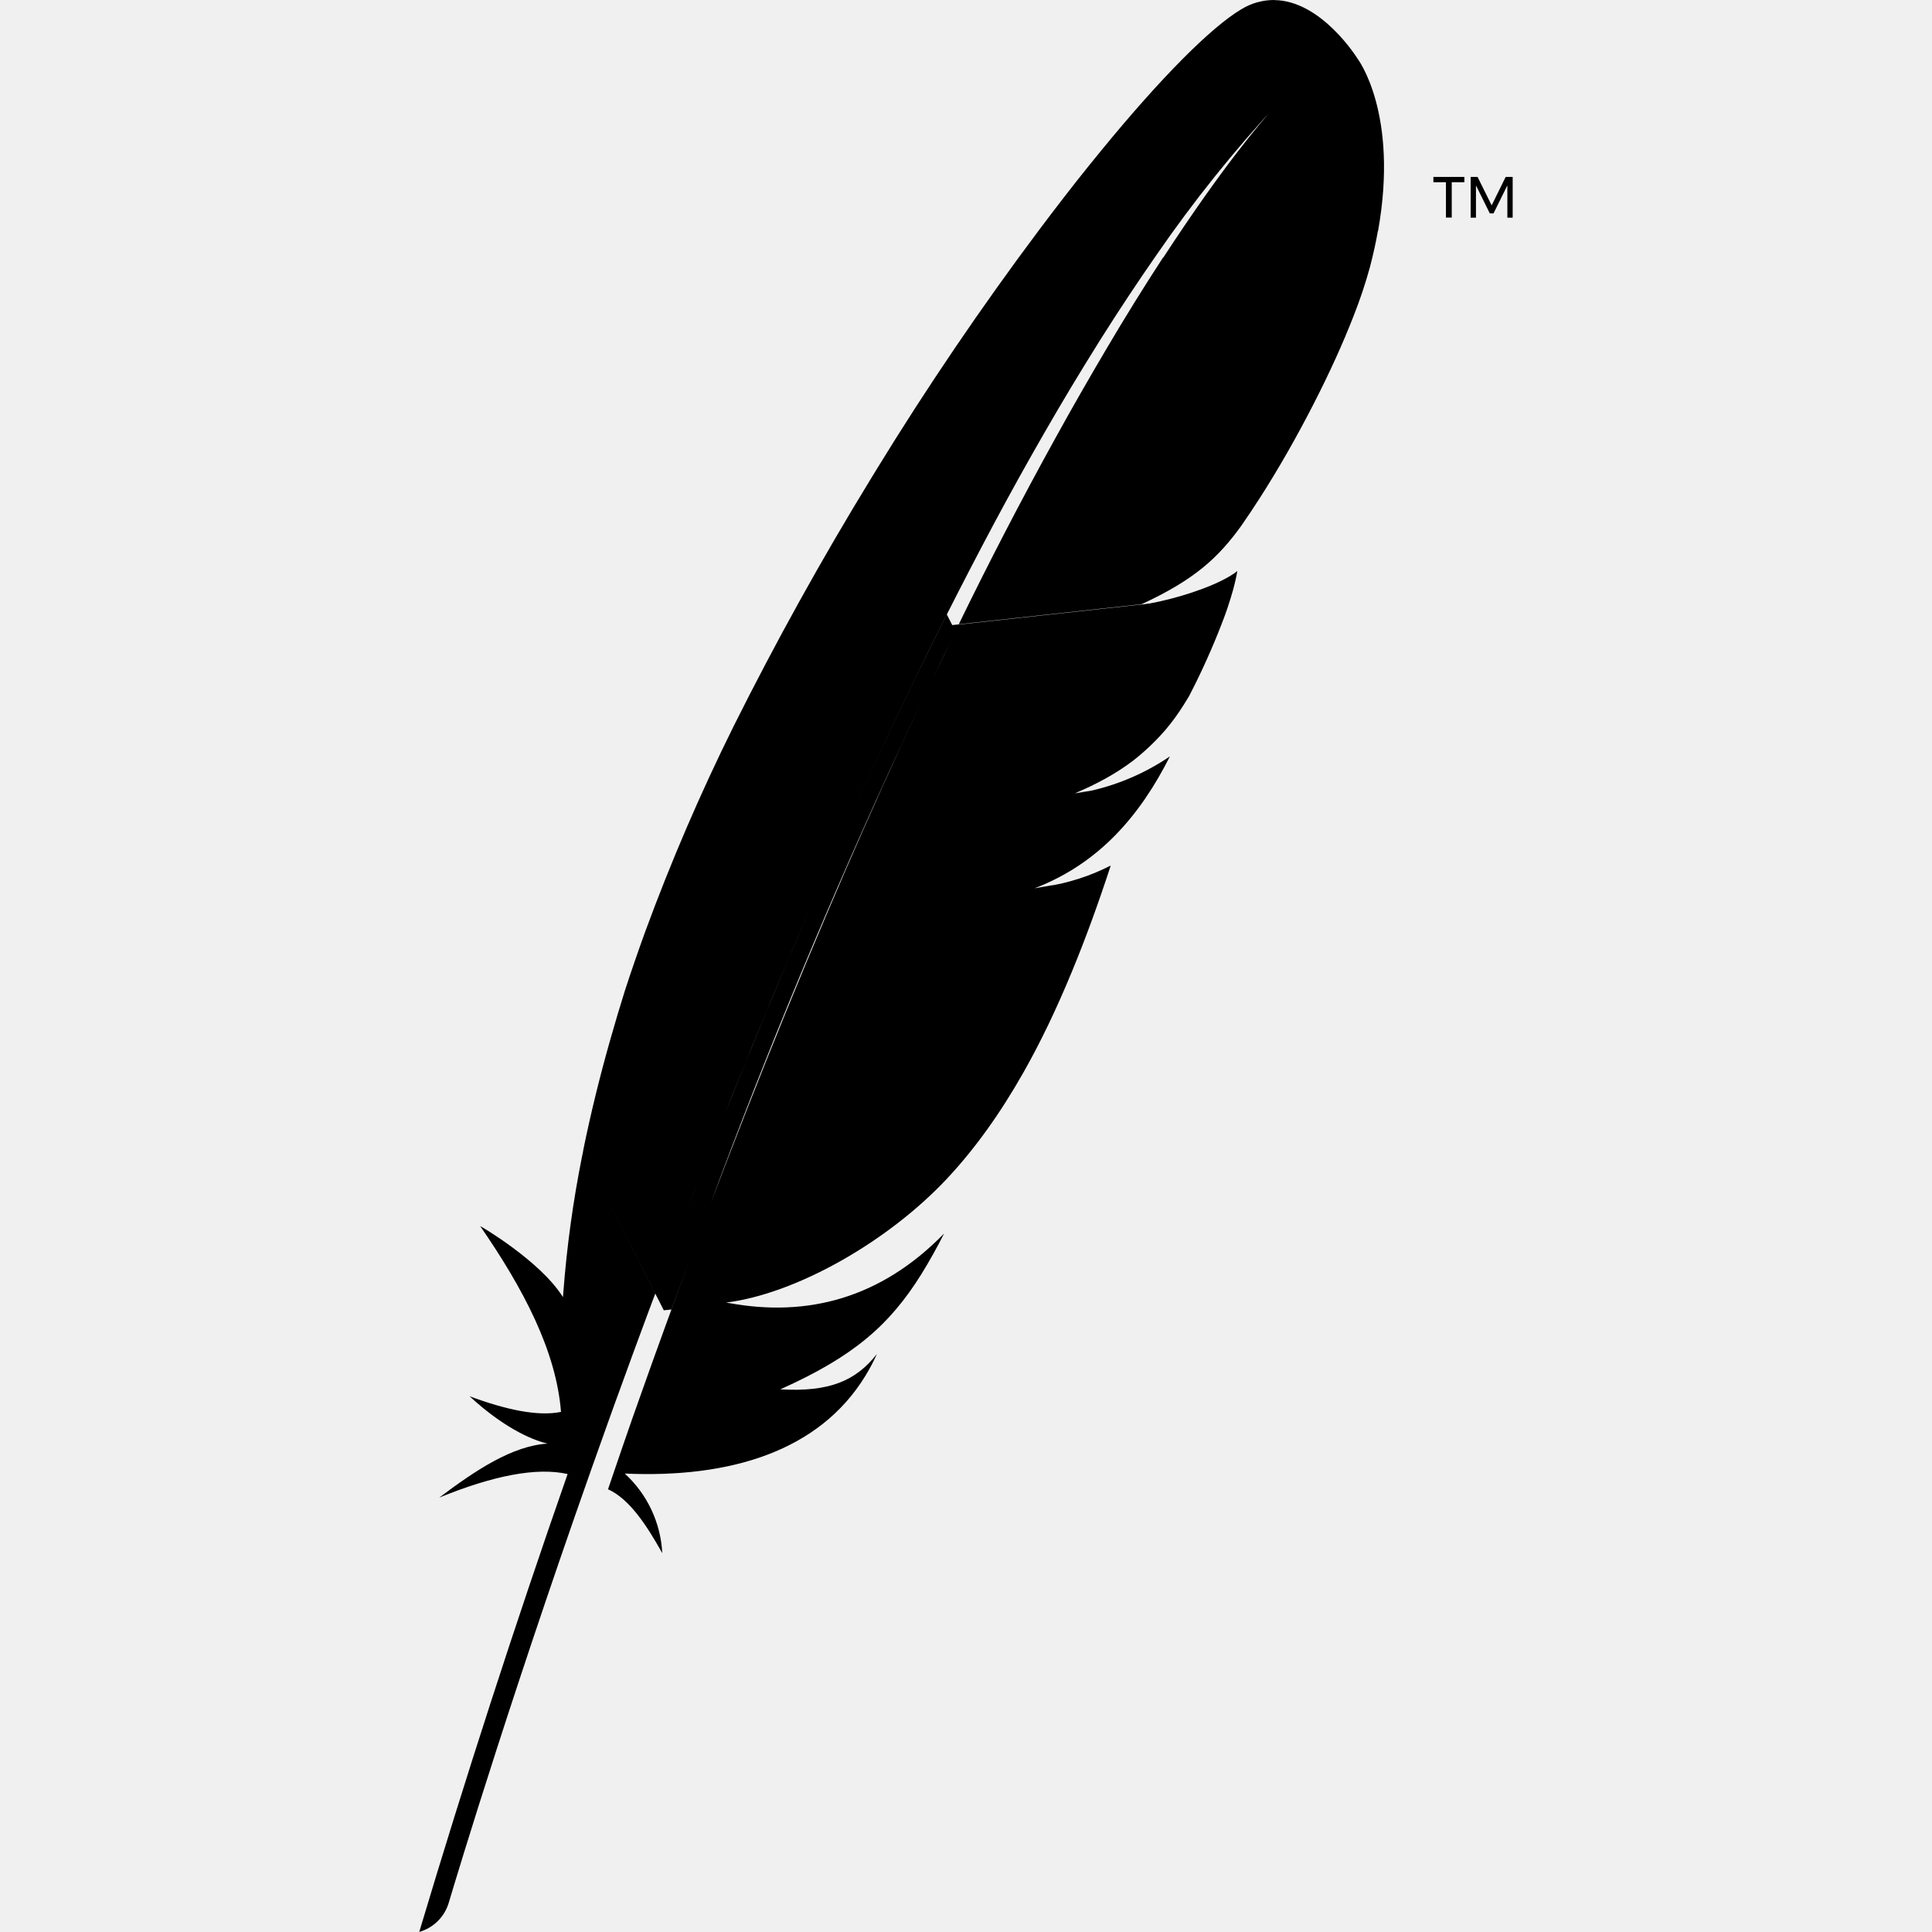
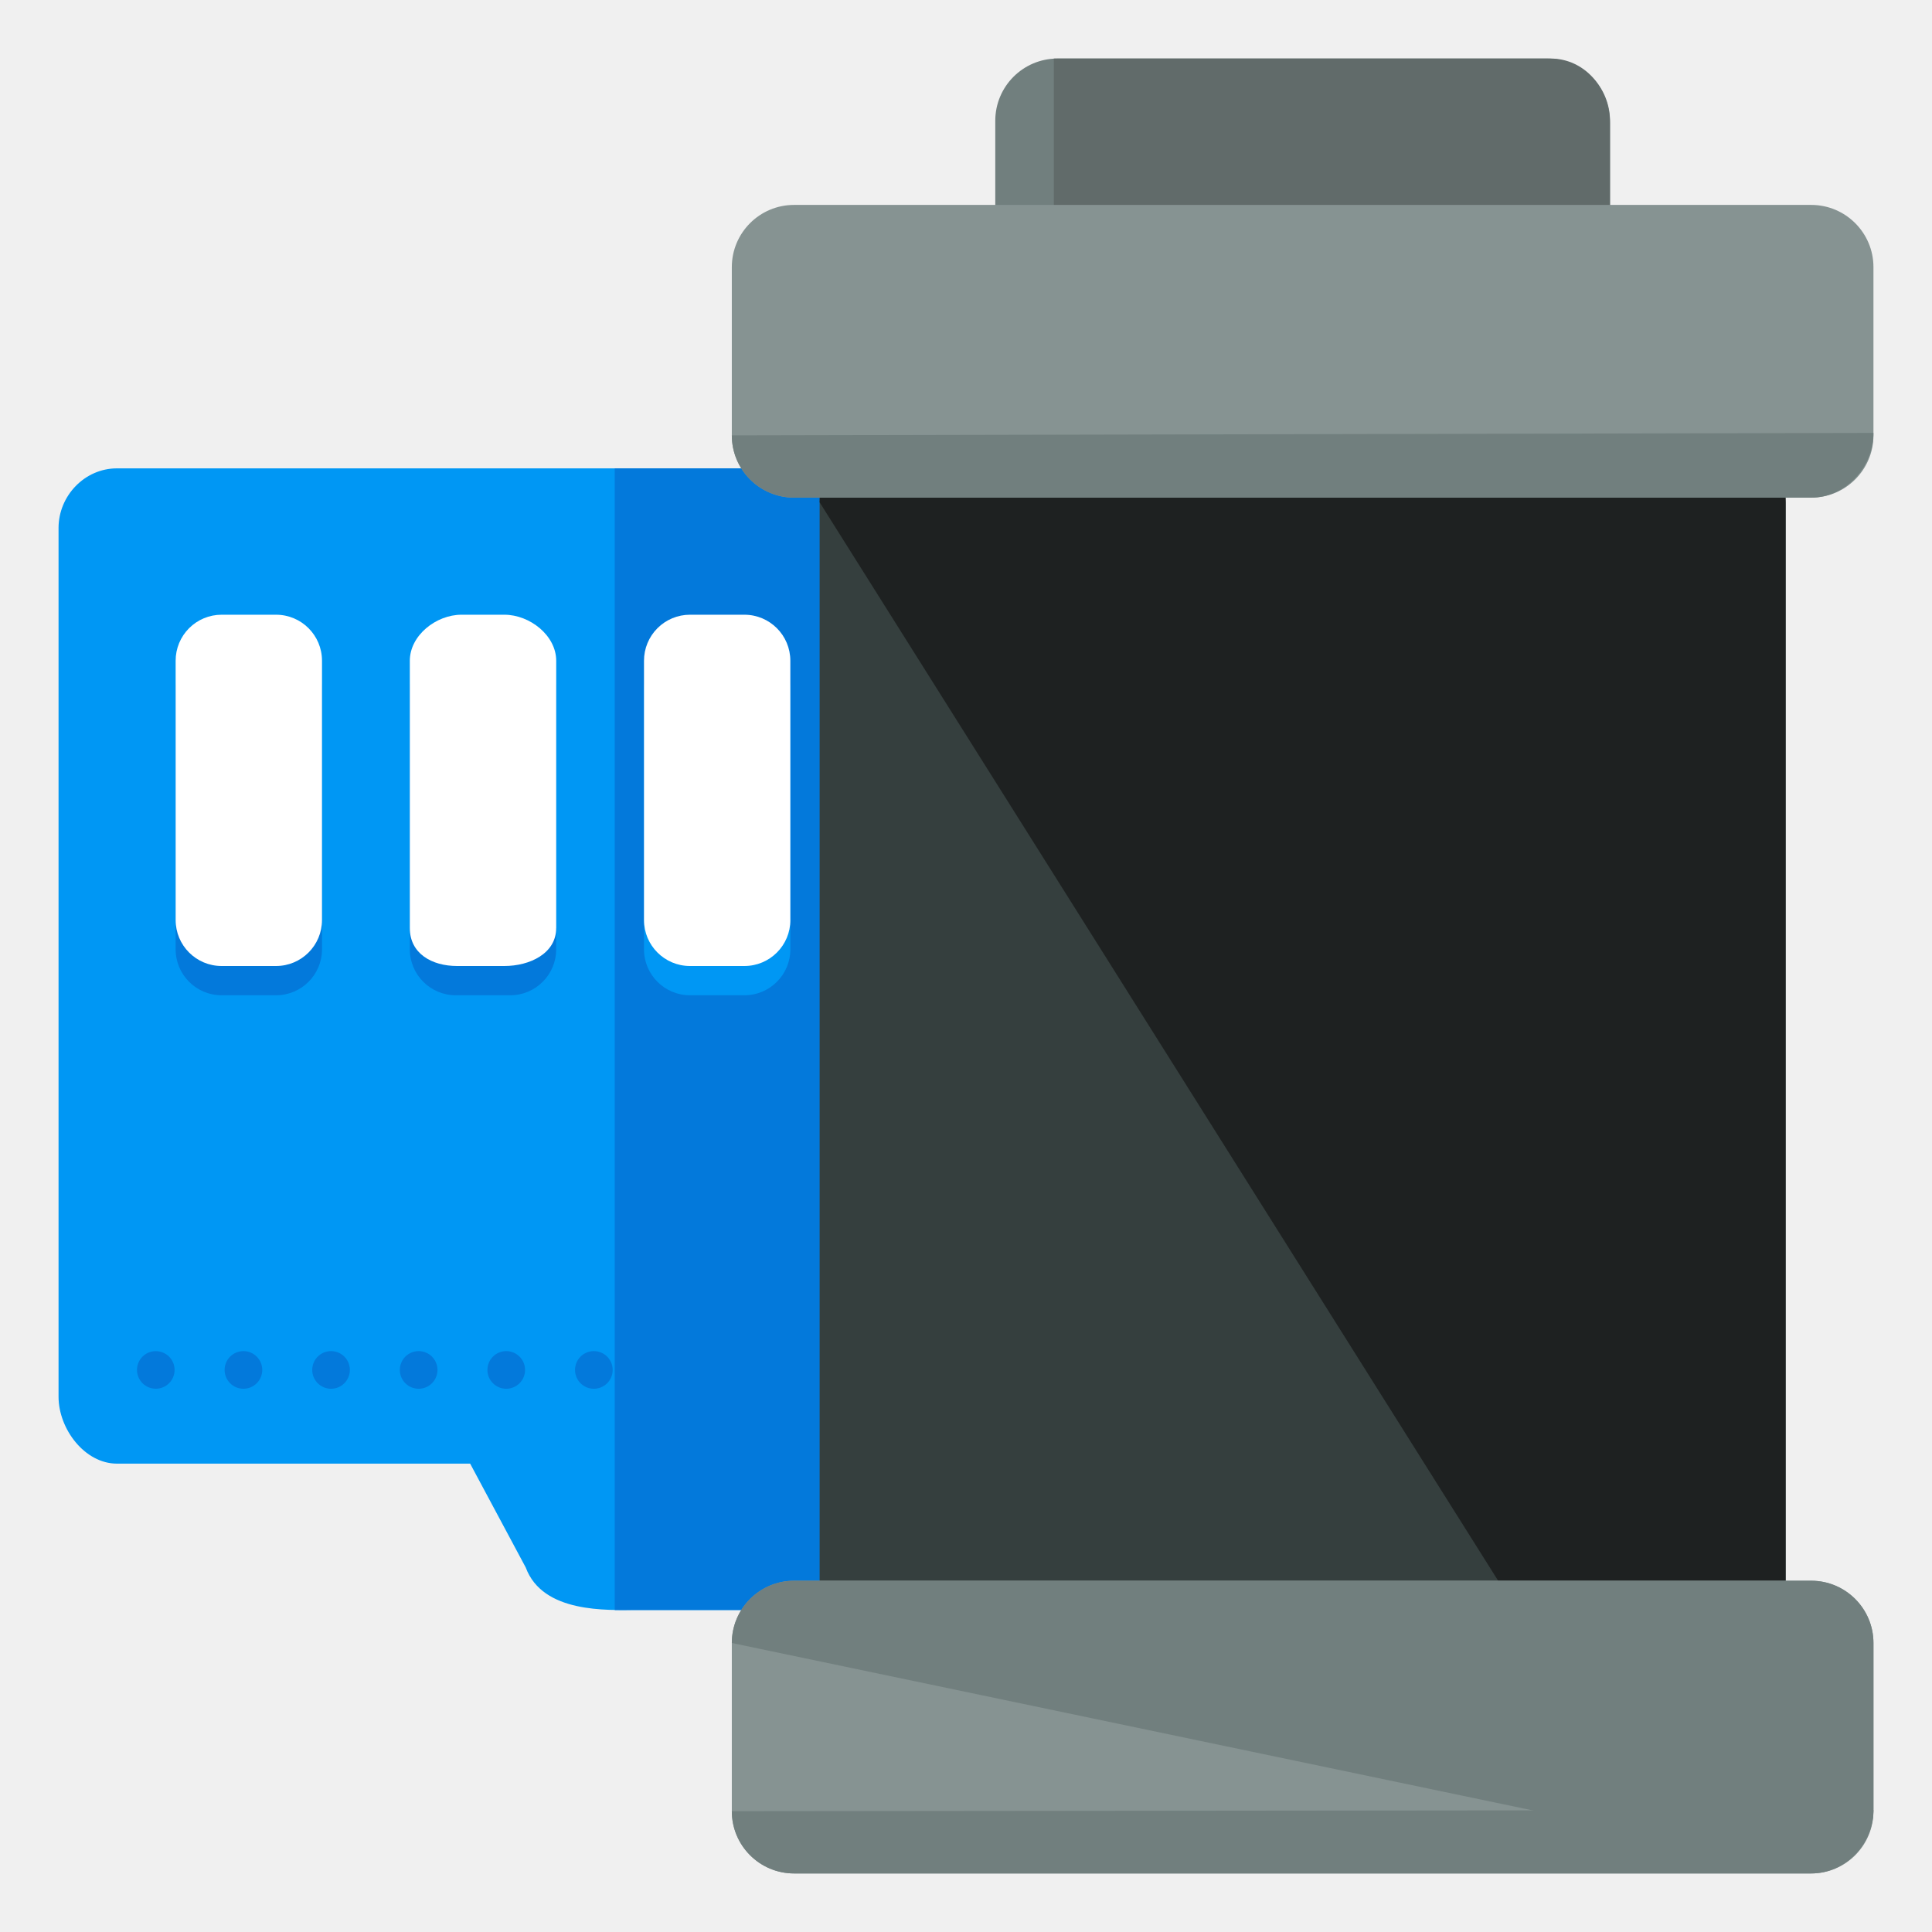
- <svg xmlns="http://www.w3.org/2000/svg" role="img" viewBox="0 0 24 24">
-   <path d="M15.826 0a.776.776 0 0 0-.404.114c-.376.222-1.002.851-1.748 1.763l-.156.192c-.198.246-.403.512-.614.793a38.775 38.775 0 0 0-2.016 2.971l-.022.036-.044.072a40.932 40.932 0 0 0-1.709 3.081 25.602 25.602 0 0 0-1.1 2.557c-.091.251-.174.493-.25.726-.062.199-.122.398-.178.596-.133.467-.248.934-.342 1.398l.001.002-.013.061a14 14 0 0 0-.233 1.692l-.005.059c-.28-.449-1.029-.886-1.028-.882.537.778.944 1.55 1.004 2.308-.287.059-.681-.026-1.136-.194.474.436.83.556.969.588-.436.027-.889.327-1.346.671.668-.273 1.208-.38 1.595-.293a131.873 131.873 0 0 0-1.843 5.688.535.535 0 0 0 .364-.354c.11-.369.837-2.786 1.977-5.964l.098-.273.028-.076c.12-.333.245-.673.374-1.02l.089-.237.002-.005-.604-1.193.604 1.192c.119-.317.24-.638.365-.963l.052-.136.053-.137.041-.104-.041.105-.053.136-.052.136c-.125.325-.246.646-.365.963l.106.208.094-.01.01-.028c.153-.417.304-.824.454-1.22l.005-.014a103.604 103.604 0 0 0-.458 1.234l-.01.028-.067.183c-.118.325-.237.655-.356.993l-.005.015-.051.143c-.08.228-.15.433-.309.899.263.12.474.436.674.794a1.44 1.44 0 0 0-.466-.989c1.296.058 2.413-.269 2.991-1.217.052-.085.099-.173.141-.268-.262.333-.588.474-1.2.439.902-.404 1.354-.791 1.754-1.433a6.71 6.71 0 0 0 .281-.503c-.789.81-1.702 1.04-2.665.865h-.002l-.041-.007c.863-.107 2.01-.752 2.752-1.548.342-.367.652-.8.939-1.306.214-.377.414-.795.605-1.258.167-.404.327-.842.482-1.317a2.65 2.65 0 0 1-.81.261 4.998 4.998 0 0 1-.138.022l.002-.001.003-.001c.045-.007.089-.013.133-.021.045-.008.09-.016.134-.026l-.133.024-.132.023c.802-.31 1.308-.907 1.676-1.637a2.877 2.877 0 0 1-.968.424 3.217 3.217 0 0 1-.171.031l-.043.006.001-.001.009-.001.032-.005a2.887 2.887 0 0 0 .157-.029l.014-.003-.016.003-.194.033c.278-.117.513-.247.717-.401a2.858 2.858 0 0 0 .411-.391c.08-.095.155-.198.225-.31l.064-.104.077-.152a9.024 9.024 0 0 0 .368-.851l.031-.088c.028-.085.052-.161.07-.227.027-.099.044-.178.053-.236a.731.731 0 0 1-.094.064c-.243.145-.66.277-.996.339l-.099.011-.001.001-2.267.249-.012.024-.077.158-.235.488-.044.093.044-.093c.079-.166.157-.329.235-.488l.077-.158c.004-.009.009-.017.012-.026l-.084.009-.067-.132a54.24 54.24 0 0 0-.378.763l-.204.424a72.02 72.02 0 0 0-1.092 2.406 102.271 102.271 0 0 0-1.081 2.603l.086-.216a99.75 99.75 0 0 1 .995-2.387 73.112 73.112 0 0 1 1.092-2.407l.204-.424c.118-.244.237-.485.358-.724l.02-.038c.191-.378.384-.75.579-1.116.208-.39.42-.771.633-1.141a33.1 33.1 0 0 1 .672-1.119l.04-.064c.224-.354.45-.695.677-1.021a16.736 16.736 0 0 1 1.522-1.899l-.058.062c-.16.176-.644.741-1.375 1.863.704-.035 1.785-.179 2.667-.33.262-1.47-.257-2.142-.257-2.142S16.418.007 15.83.001zm-1.648 7.507c.66-.304.956-.579 1.242-.976.076-.11.153-.224.229-.343.233-.363.461-.764.665-1.162.197-.384.371-.765.504-1.109a5.76 5.76 0 0 0 .2-.6c.041-.157.074-.307.099-.449-.883.15-1.964.295-2.668.329a29.873 29.873 0 0 0-.696 1.122c-.204.345-.422.723-.65 1.137a50.238 50.238 0 0 0-1.193 2.299l2.267-.249zm3.628-5.309v.066h.156v.439h.072v-.439h.157v-.066h-.384zm.463 0v.506h.066v-.401l.172.348h.046l.172-.348v.401h.066v-.506h-.087l-.174.353-.175-.353h-.087zm-4.008 5.301l-.102.016.001-.001.1-.016zm-.09.012l-.005.002.005-.002zm-2.74 1.242l-.106.227-.133.287a77.678 77.678 0 0 0-.921 2.085 93.883 93.883 0 0 0-.999 2.446c-.148.378-.298.765-.449 1.163l-.005.014a77.678 77.678 0 0 1 2.374-5.709l.133-.287.106-.226z" />
+ <svg xmlns="http://www.w3.org/2000/svg" width="66" height="66">
+   <path fill="#0097F4" d="M56.855 25H45v-6.963C45 16.936 44.499 16 43.398 16H3.995C2.893 16 2 16.936 2 18.037v29.677C2 48.815 2.893 50 3.995 50h12.066l1.899 3.548C18.54 55.119 20.75 55 21.731 55h35.123c.984 0 2.146-.436 2.146-1.417V27.13c0-.983-1.162-2.13-2.145-2.13z" />
+   <path fill="#0379DB" d="M21 55.002l.732-.002H43V16H21v39.002z" />
+   <path fill="#717F7E" d="M55 9.873A2.126 2.126 0 0 1 52.875 12h-16.75A2.126 2.126 0 0 1 34 9.873V4.127C34 2.952 34.951 2 36.125 2h16.75C54.049 2 55 2.952 55 4.127v5.746z" />
+   <path fill="#616B6A" d="M36 2h16.969C54.144 2 55 3.03 55 4.204v5.981C55 11.36 54.144 12 52.969 12H36" />
+   <path fill="#353F3E" d="M61 55.971C61 58.908 58.827 61 55.893 61h-22.33C30.627 61 28 58.908 28 55.971V17.16c0-2.937 2.627-5.16 5.563-5.16h22.329C58.827 12 61 14.224 61 17.16v38.811z" />
+   <path fill="#1E2121" d="M28 17.16c0-2.937 2.627-5.16 5.563-5.16h22.329C58.827 12 61 14.224 61 17.16v38.811c0 2.938-2.277 5.356-5.211 5.356" />
+   <path fill="#869392" d="M64 14.873A2.127 2.127 0 0 1 61.872 17H27.128A2.127 2.127 0 0 1 25 14.873V9.127C25 7.952 25.953 7 27.128 7h34.744C63.047 7 64 7.952 64 9.127v5.746z" />
+   <path fill="#717F7E" d="M64 14.789C64 15.964 63.047 17 61.872 17H27.128A2.126 2.126 0 0 1 25 14.873" />
+   <path fill="#869392" d="M64 61.873A2.128 2.128 0 0 1 61.872 64H27.128A2.128 2.128 0 0 1 25 61.873v-5.746c0-1.174.953-2.127 2.128-2.127h34.744c1.175 0 2.128.953 2.128 2.127v5.746z" />
+   <path fill="#717F7E" d="M25 56.127c0-1.174.952-2.127 2.128-2.127h34.744c1.175 0 2.128.953 2.128 2.127v5.667c0 1.175-.953 2.04-2.128 2.04" />
+   <path fill="#717F7E" d="M64 61.833C64 63.008 63.047 64 61.872 64H27.128A2.127 2.127 0 0 1 25 61.873" />
+   <path fill="#0379DB" d="M11 32.43A1.57 1.57 0 0 1 9.43 34H7.57A1.57 1.57 0 0 1 6 32.43v-8.86c0-.867.703-1.57 1.57-1.57h1.86c.867 0 1.57.703 1.57 1.57v8.86zM19 32.43A1.57 1.57 0 0 1 17.43 34h-1.86A1.57 1.57 0 0 1 14 32.43v-8.86c0-.867.703-1.57 1.57-1.57h1.859c.867 0 1.57.703 1.57 1.57v8.86z" />
+   <path fill="#FFF" d="M11 31.429A1.57 1.57 0 0 1 9.43 33H7.57A1.57 1.57 0 0 1 6 31.429v-8.857A1.57 1.57 0 0 1 7.57 21h1.86c.867 0 1.57.703 1.57 1.571v8.858z" />
+   <g>
+     <path fill="#FFF" d="M19 31.705c0 .868-.903 1.295-1.77 1.295h-1.615C14.749 33 14 32.573 14 31.705v-9.132c0-.866.898-1.573 1.765-1.573h1.466c.866 0 1.77.707 1.77 1.573v9.132z" />
+   </g>
+   <g>
+     <path fill="#0097F4" d="M27 32.43A1.57 1.57 0 0 1 25.43 34h-1.86A1.57 1.57 0 0 1 22 32.43v-8.86c0-.867.703-1.57 1.57-1.57h1.859c.867 0 1.57.703 1.57 1.57v8.86z" />
+     <path fill="#FFF" d="M27 31.429A1.57 1.57 0 0 1 25.43 33h-1.86A1.57 1.57 0 0 1 22 31.429v-8.857A1.57 1.57 0 0 1 23.57 21h1.859c.867 0 1.57.703 1.57 1.571v8.858z" />
+   </g>
+   <circle cx="5.322" cy="46.799" r=".642" fill="#0379DB" />
+   <circle cx="8.316" cy="46.799" r=".643" fill="#0379DB" />
+   <circle cx="11.309" cy="46.799" r=".643" fill="#0379DB" />
+   <circle cx="14.302" cy="46.799" r=".643" fill="#0379DB" />
+   <circle cx="17.294" cy="46.799" r=".643" fill="#0379DB" />
+   <circle cx="20.287" cy="46.799" r=".643" fill="#0379DB" />
</svg>
